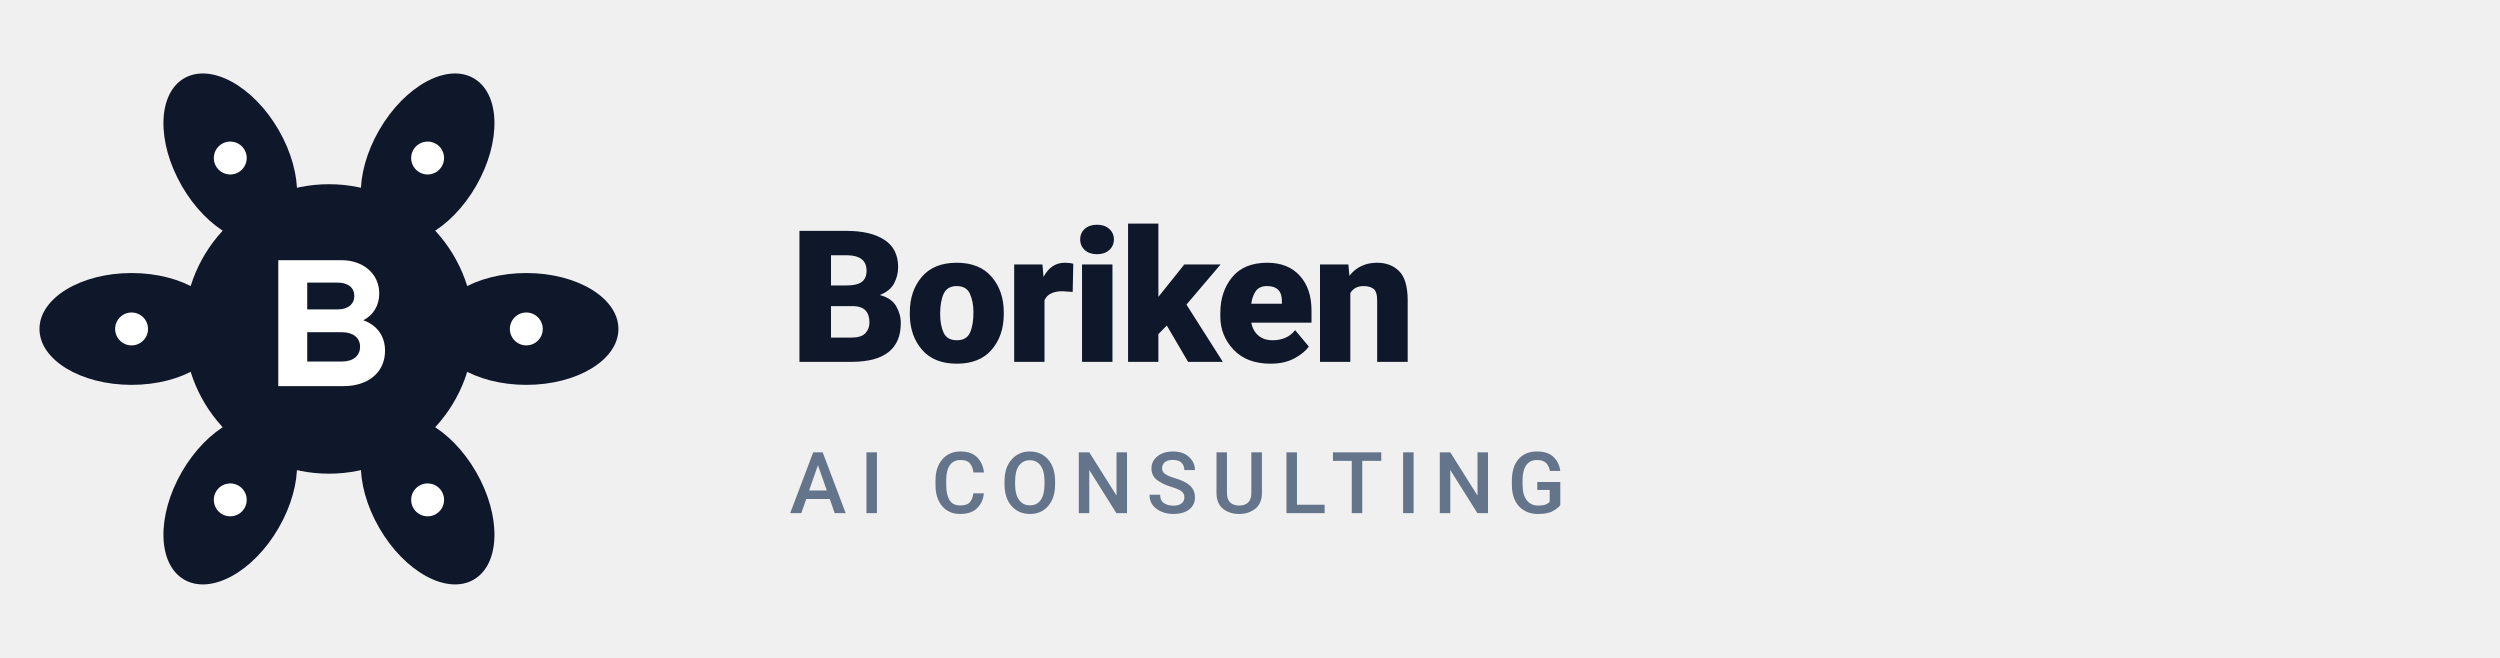
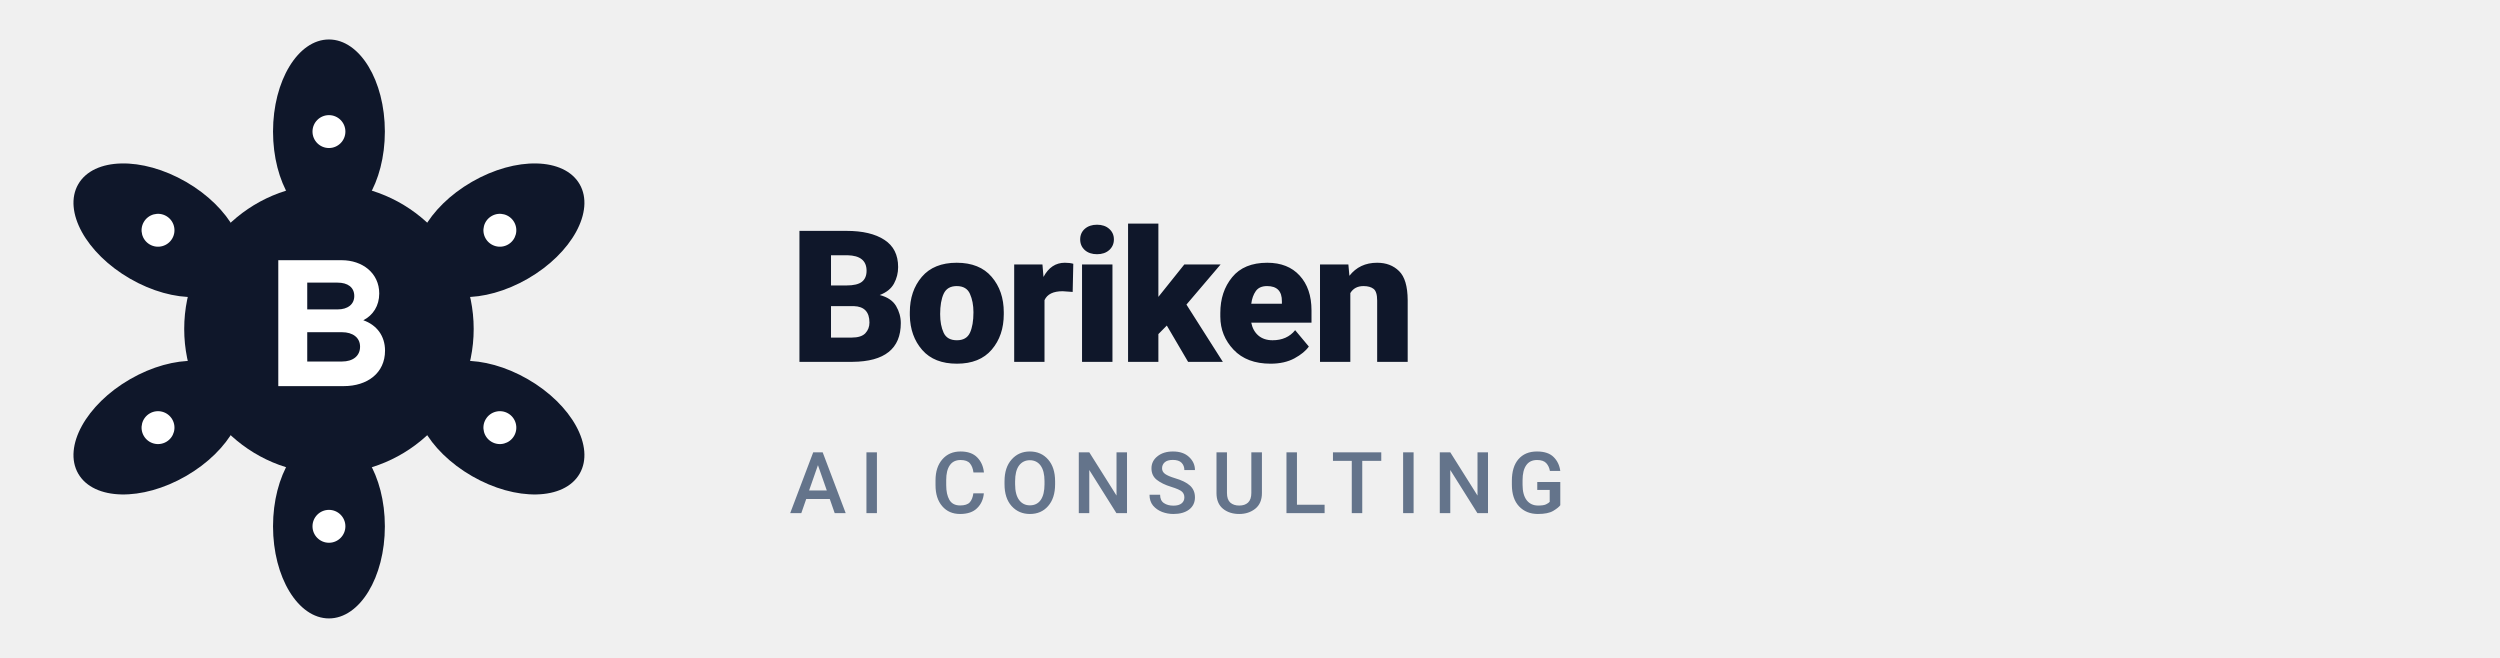
<svg xmlns="http://www.w3.org/2000/svg" viewBox="0 0 380 100" width="380" height="100">
  <defs>
    <g id="petal">
      <ellipse cx="80" cy="50" rx="14" ry="8.5" fill="#0f172a" />
      <circle cx="80" cy="50" r="2.5" fill="#ffffff" />
    </g>
  </defs>
-   <use href="#petal" transform="rotate(0 50 50)" />
-   <use href="#petal" transform="rotate(60 50 50)" />
-   <use href="#petal" transform="rotate(120 50 50)" />
-   <use href="#petal" transform="rotate(180 50 50)" />
-   <use href="#petal" transform="rotate(240 50 50)" />
-   <use href="#petal" transform="rotate(300 50 50)" />
+   <use href="#petal" transform="rotate(270 50 50)" />
+   <use href="#petal" transform="rotate(330 50 50)" />
+   <use href="#petal" transform="rotate(30 50 50)" />
+   <use href="#petal" transform="rotate(90 50 50)" />
+   <use href="#petal" transform="rotate(150 50 50)" />
+   <use href="#petal" transform="rotate(210 50 50)" />
  <circle cx="50" cy="50" r="22" fill="#0f172a" />
  <g transform="translate(50 50) scale(0.55) translate(-33 -35)">
    <path d="M19 16h17.5c5.8 0 10.4 3.6 10.4 9.2 0 3.4-1.7 6-4.4 7.4 3.7 1.3 6 4.3 6 8.4 0 6.2-4.9 9.8-11.4 9.8H19V16zm8 13.6h8.4c2.8 0 4.6-1.4 4.6-3.7 0-2.4-1.8-3.7-4.6-3.7H27v7.4zm0 14.4h9.6c3 0 5-1.5 5-4.1 0-2.5-2-4-5-4H27v8.1z" fill="#ffffff" />
  </g>
  <text x="120" y="55" font-family="ui-sans-serif, system-ui, -apple-system, BlinkMacSystemFont, 'Segoe UI', Roboto, sans-serif" font-size="28" font-weight="800" fill="#0f172a" letter-spacing="-0.5">Boriken</text>
  <text x="120" y="78" font-family="ui-sans-serif, system-ui, -apple-system, BlinkMacSystemFont, 'Segoe UI', Roboto, sans-serif" font-size="13" font-weight="500" fill="#64748b" letter-spacing="2">AI CONSULTING</text>
</svg>
